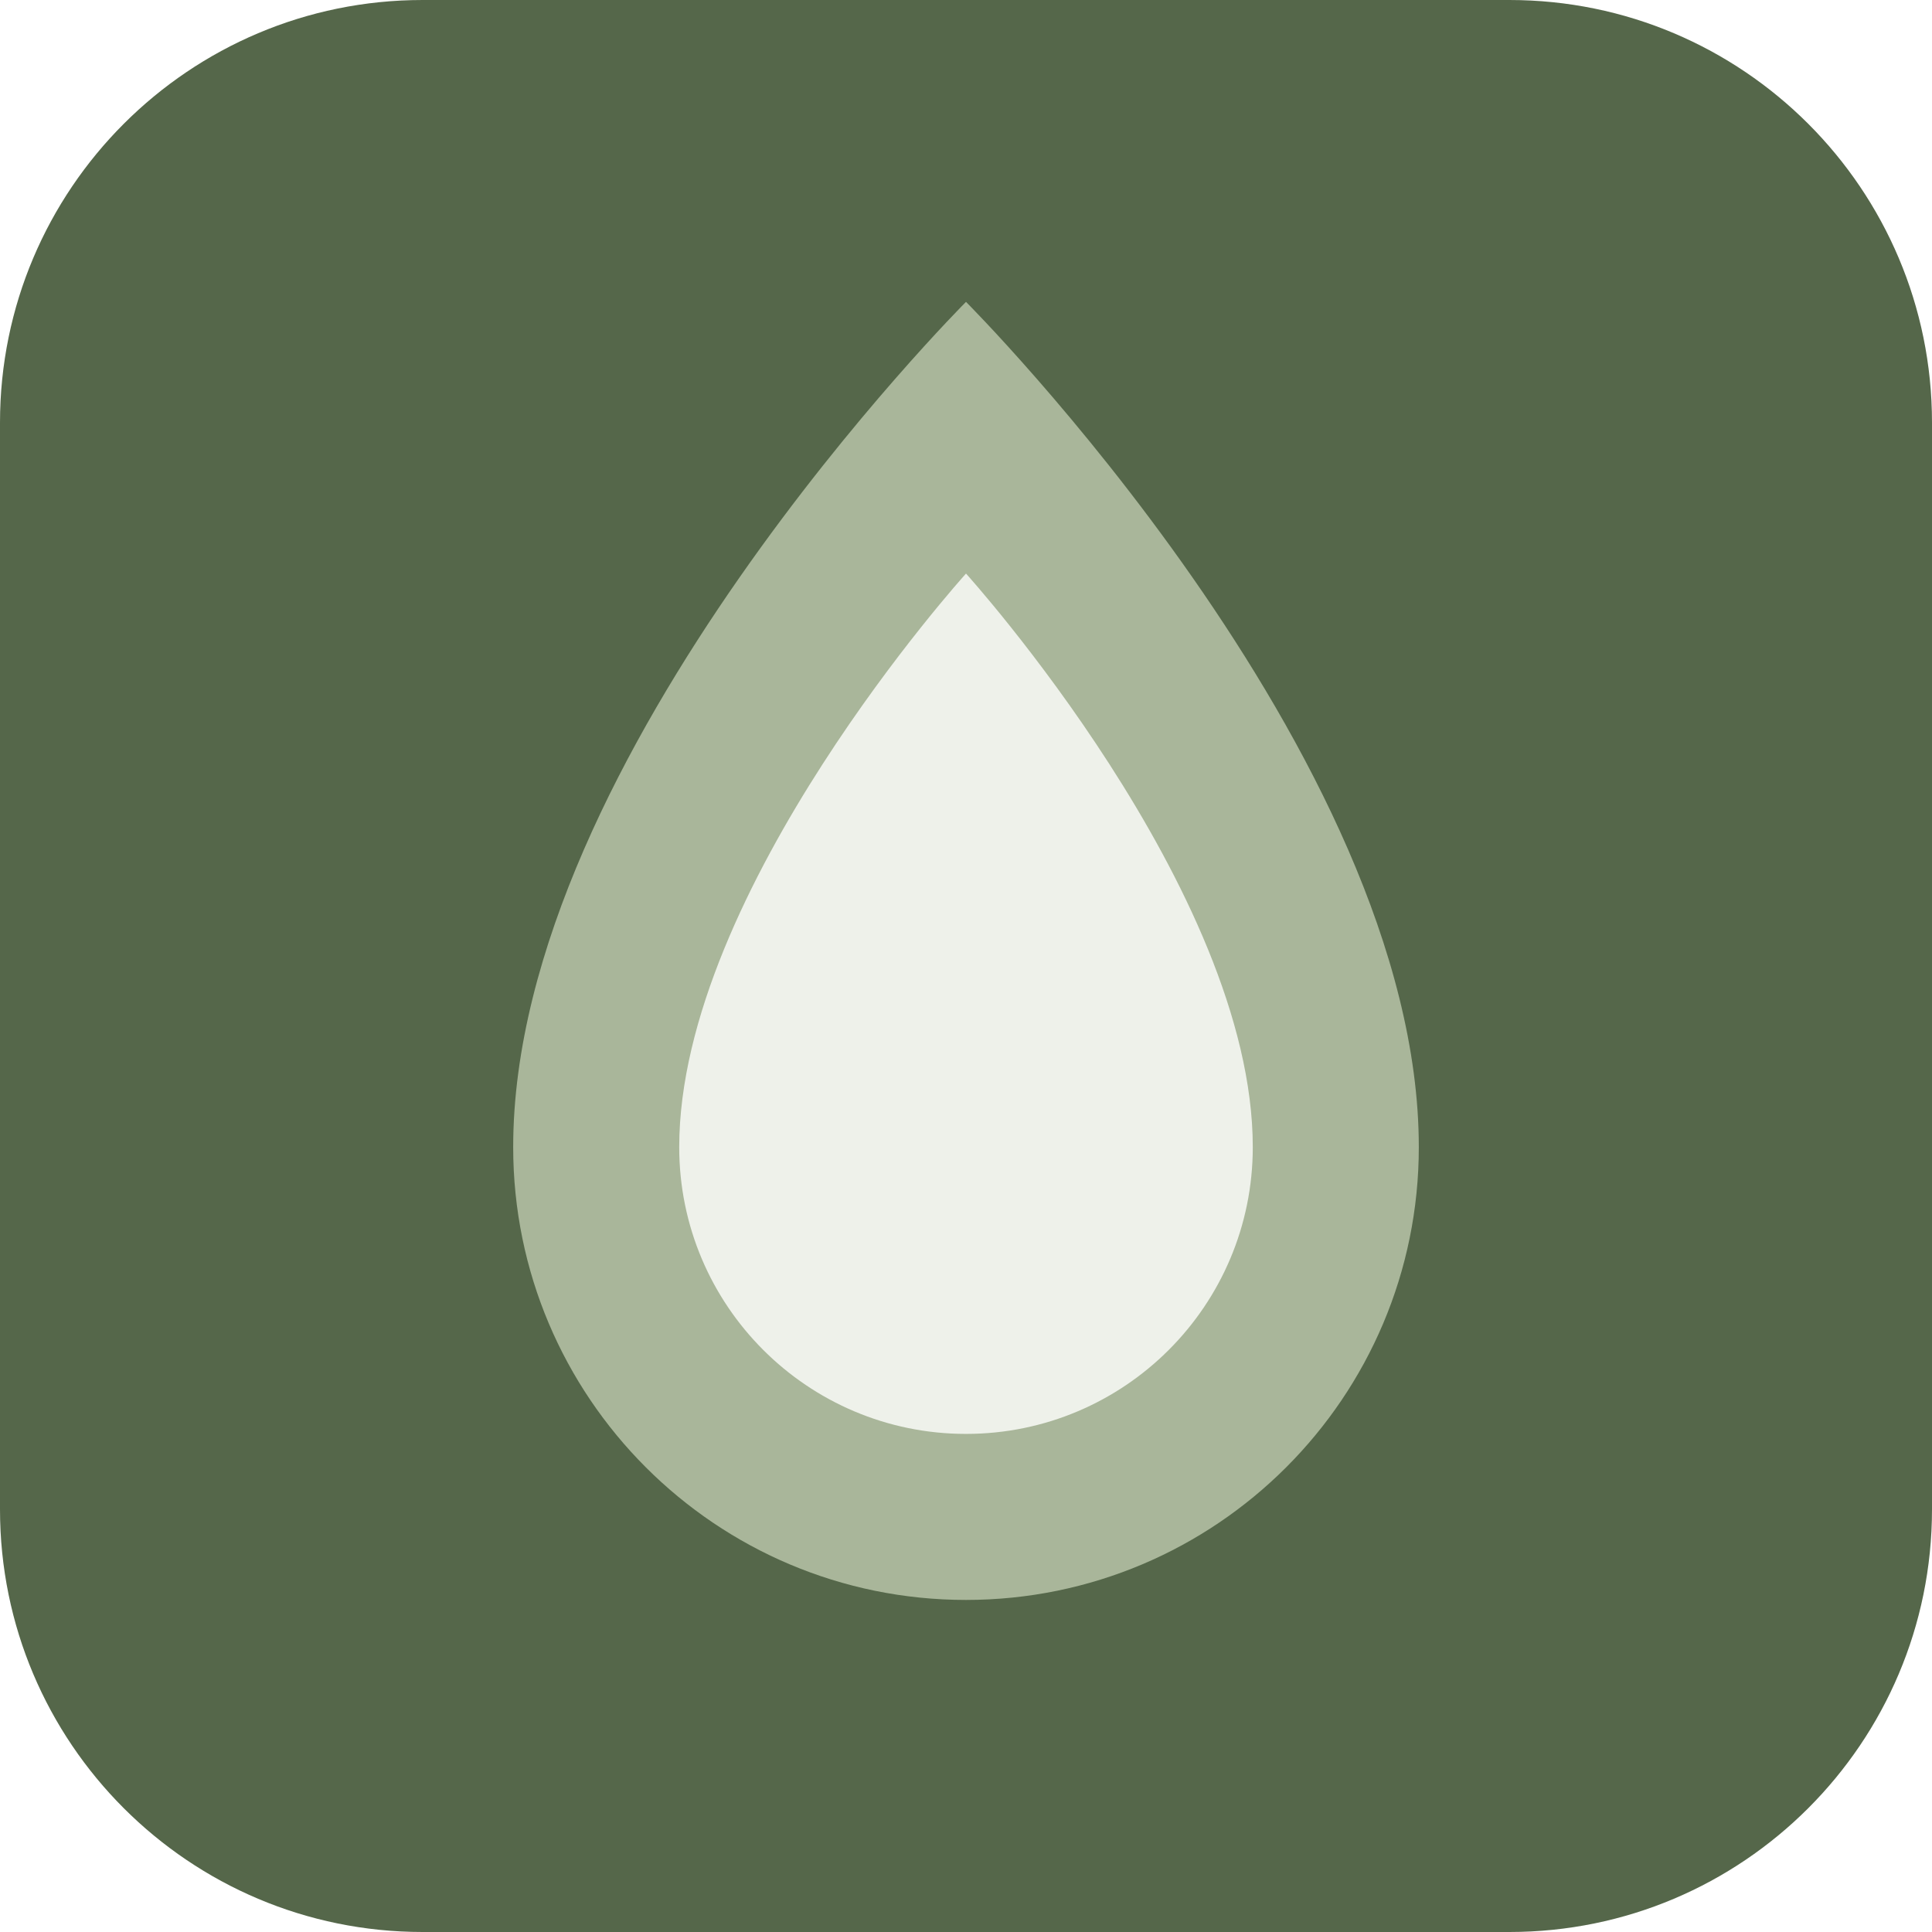
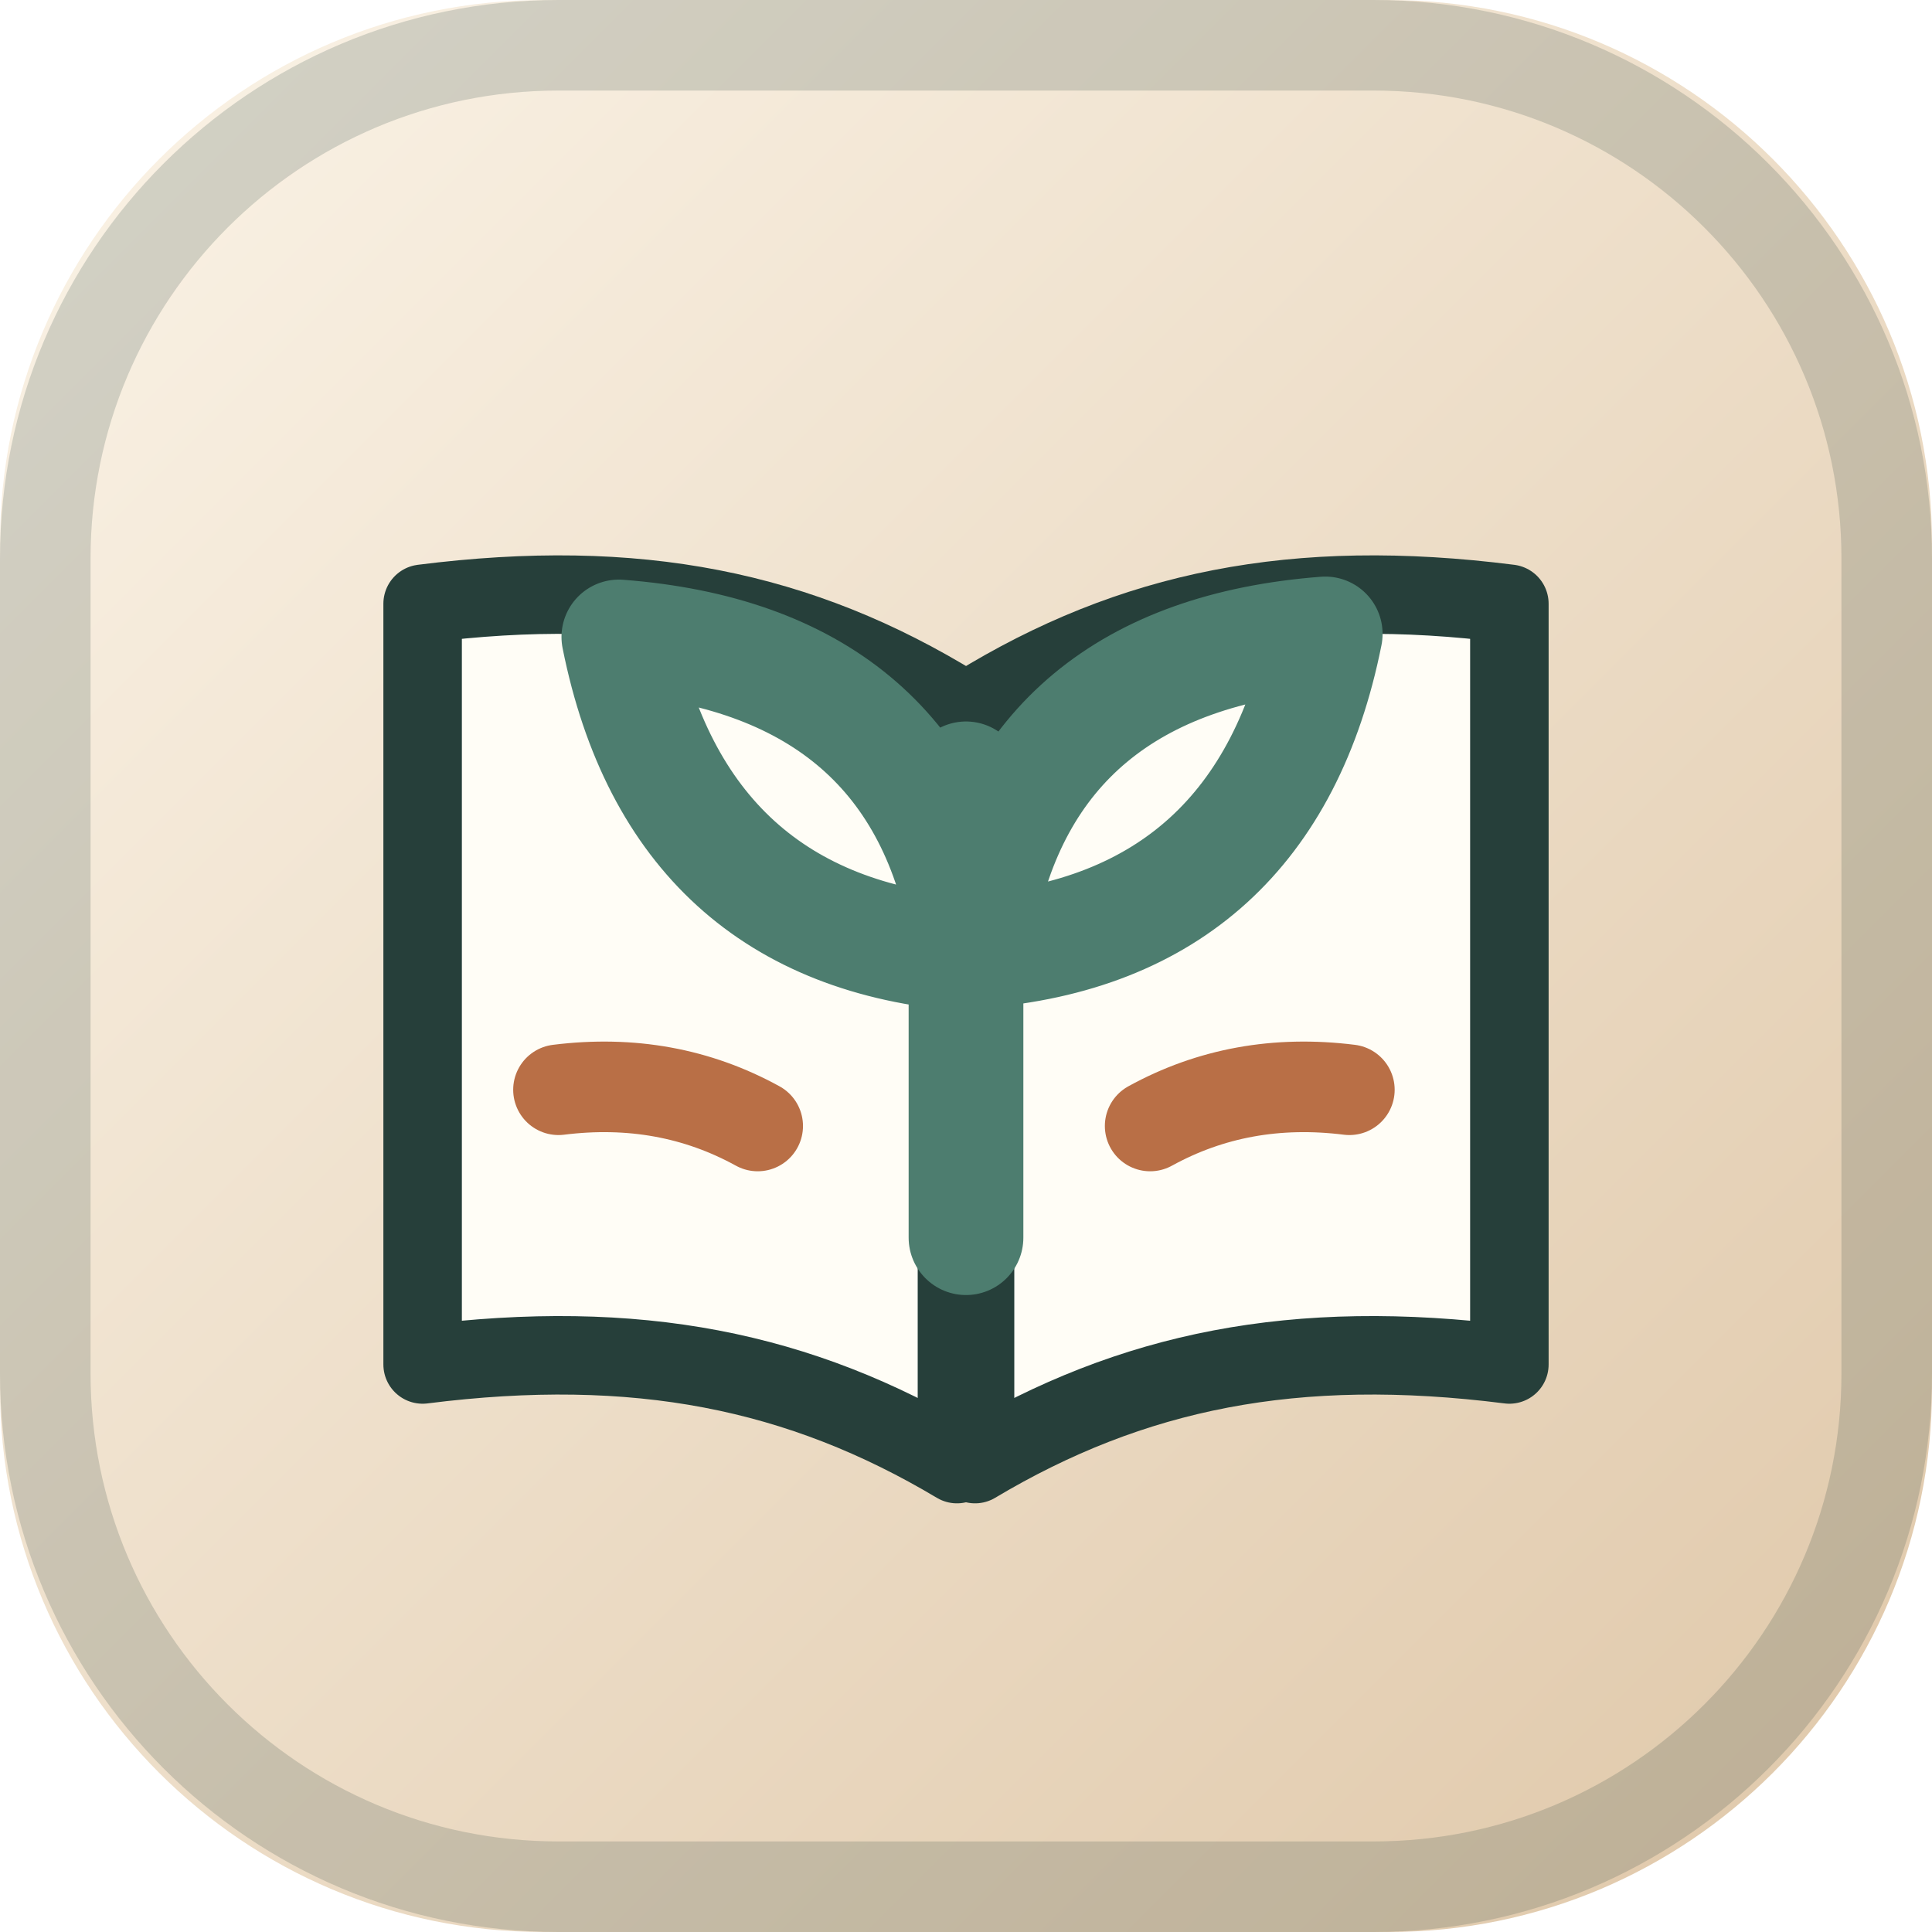
<svg xmlns="http://www.w3.org/2000/svg" viewBox="0 0 64 64">
-   <rect width="64" height="64" rx="14" fill="#55674a" />
-   <path d="M32 10C32 10 17 25 17 38a15 15 0 0 0 30 0C47 25 32 10 32 10z" fill="#b7c4a8" opacity=".85" />
-   <path d="M32 19c0 0-9.5 10.5-9.5 19a9.5 9.5 0 0 0 19 0C41.5 29.5 32 19 32 19z" fill="#eef1ea" />
+   <defs>
+     <linearGradient id="bg" x1="0" y1="0" x2="1" y2="1">
+       <stop offset="0" stop-color="#fbf4e8" />
+       <stop offset="1" stop-color="#dfc7a8" />
+     </linearGradient>
+   </defs>
+   <rect width="64" height="64" rx="18" fill="url(#bg)" />
+   <rect x="1.5" y="1.5" width="61" height="61" rx="17" fill="none" stroke="#263f3a" stroke-opacity=".18" stroke-width="3" />
+   <path d="M14 20c7.1-.9 12.5.2 17.7 3.4v25.1C26.5 45.4 21.1 44.3 14 45.2V20Z" fill="#fffdf6" stroke="#263f3a" stroke-width="2.6" stroke-linejoin="round" />
+   <path d="M50 20c-7.1-.9-12.5.2-17.7 3.4v25.1c5.2-3.1 10.6-4.2 17.7-3.3V20Z" fill="#fffdf6" stroke="#263f3a" stroke-width="2.6" stroke-linejoin="round" />
+   <path d="M32 41V25.8m0 5.8c-6.3-.5-10.2-4-11.5-10.5 6.5.5 10.4 3.7 11.5 9.6Zm.4-.1c6.3-.5 10.2-4 11.5-10.5-6.5.5-10.4 3.7-11.5 9.6Z" fill="none" stroke="#4d7d6f" stroke-width="3.8" stroke-linecap="round" stroke-linejoin="round" />
+   <path d="M18.5 36.1c2.4-.3 4.6.1 6.6 1.2m13 0c2-1.1 4.2-1.5 6.6-1.2" fill="none" stroke="#b96f46" stroke-width="3" stroke-linecap="round" stroke-linejoin="round" />
</svg>
